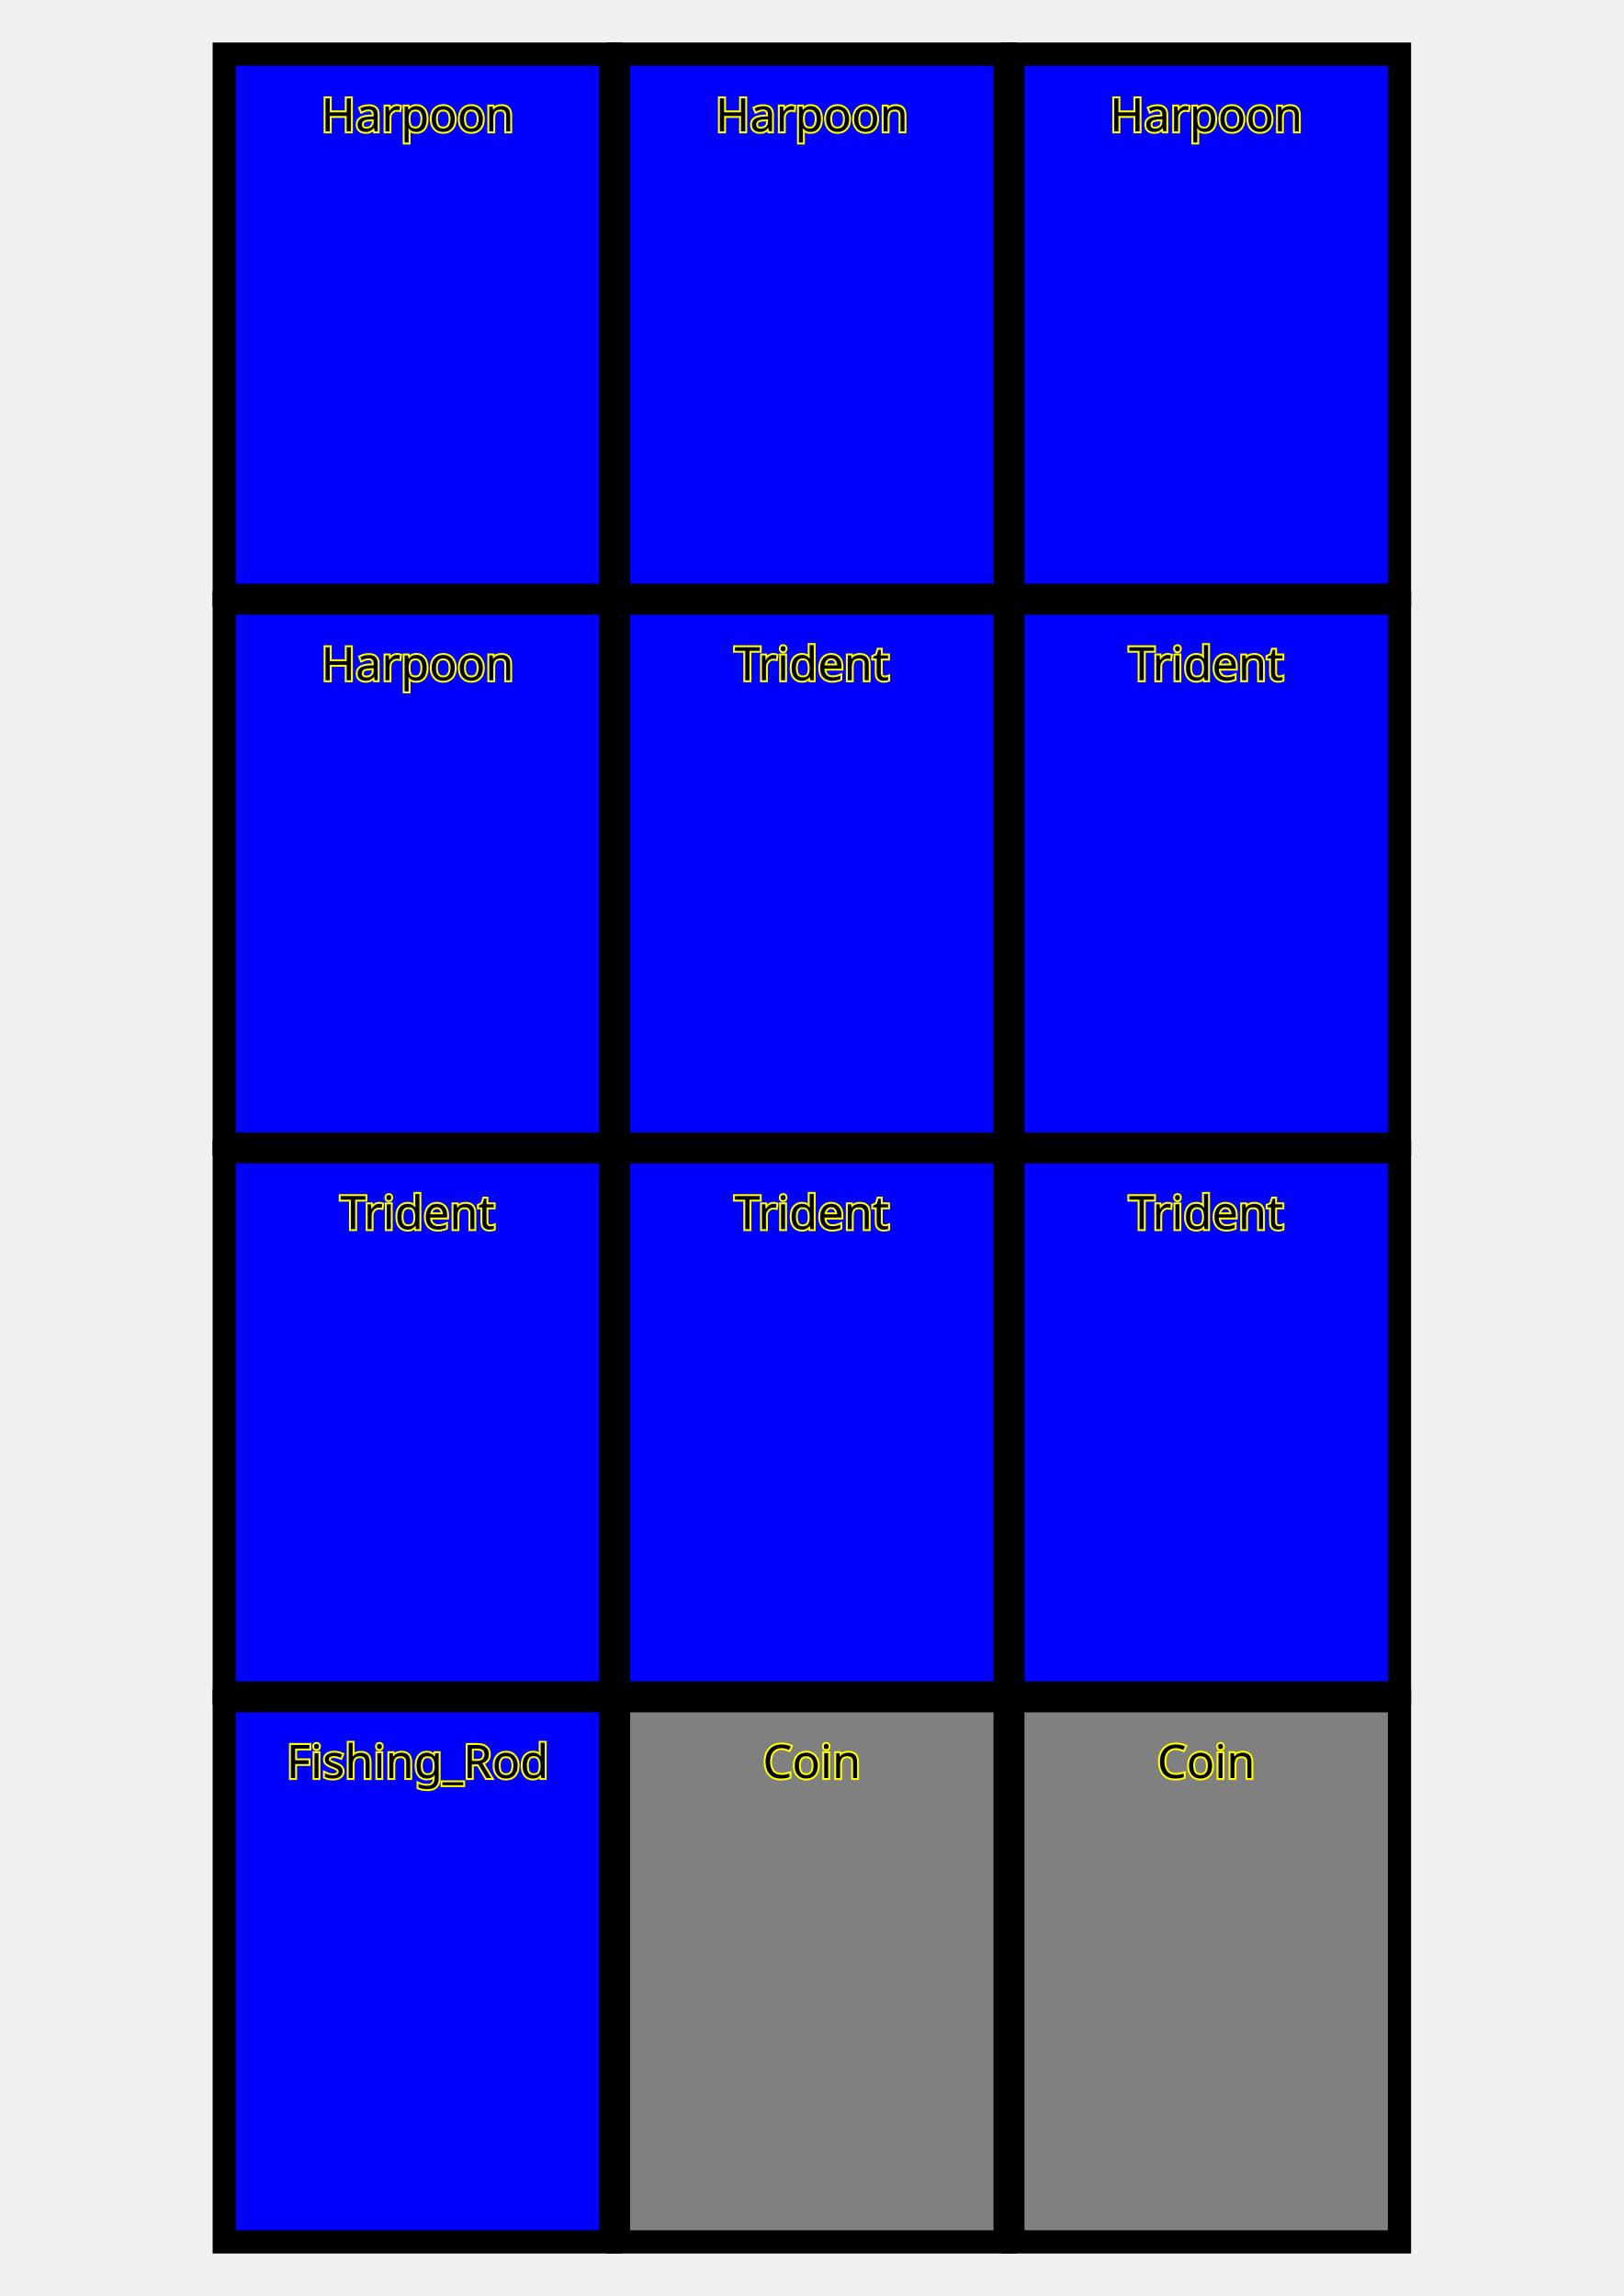
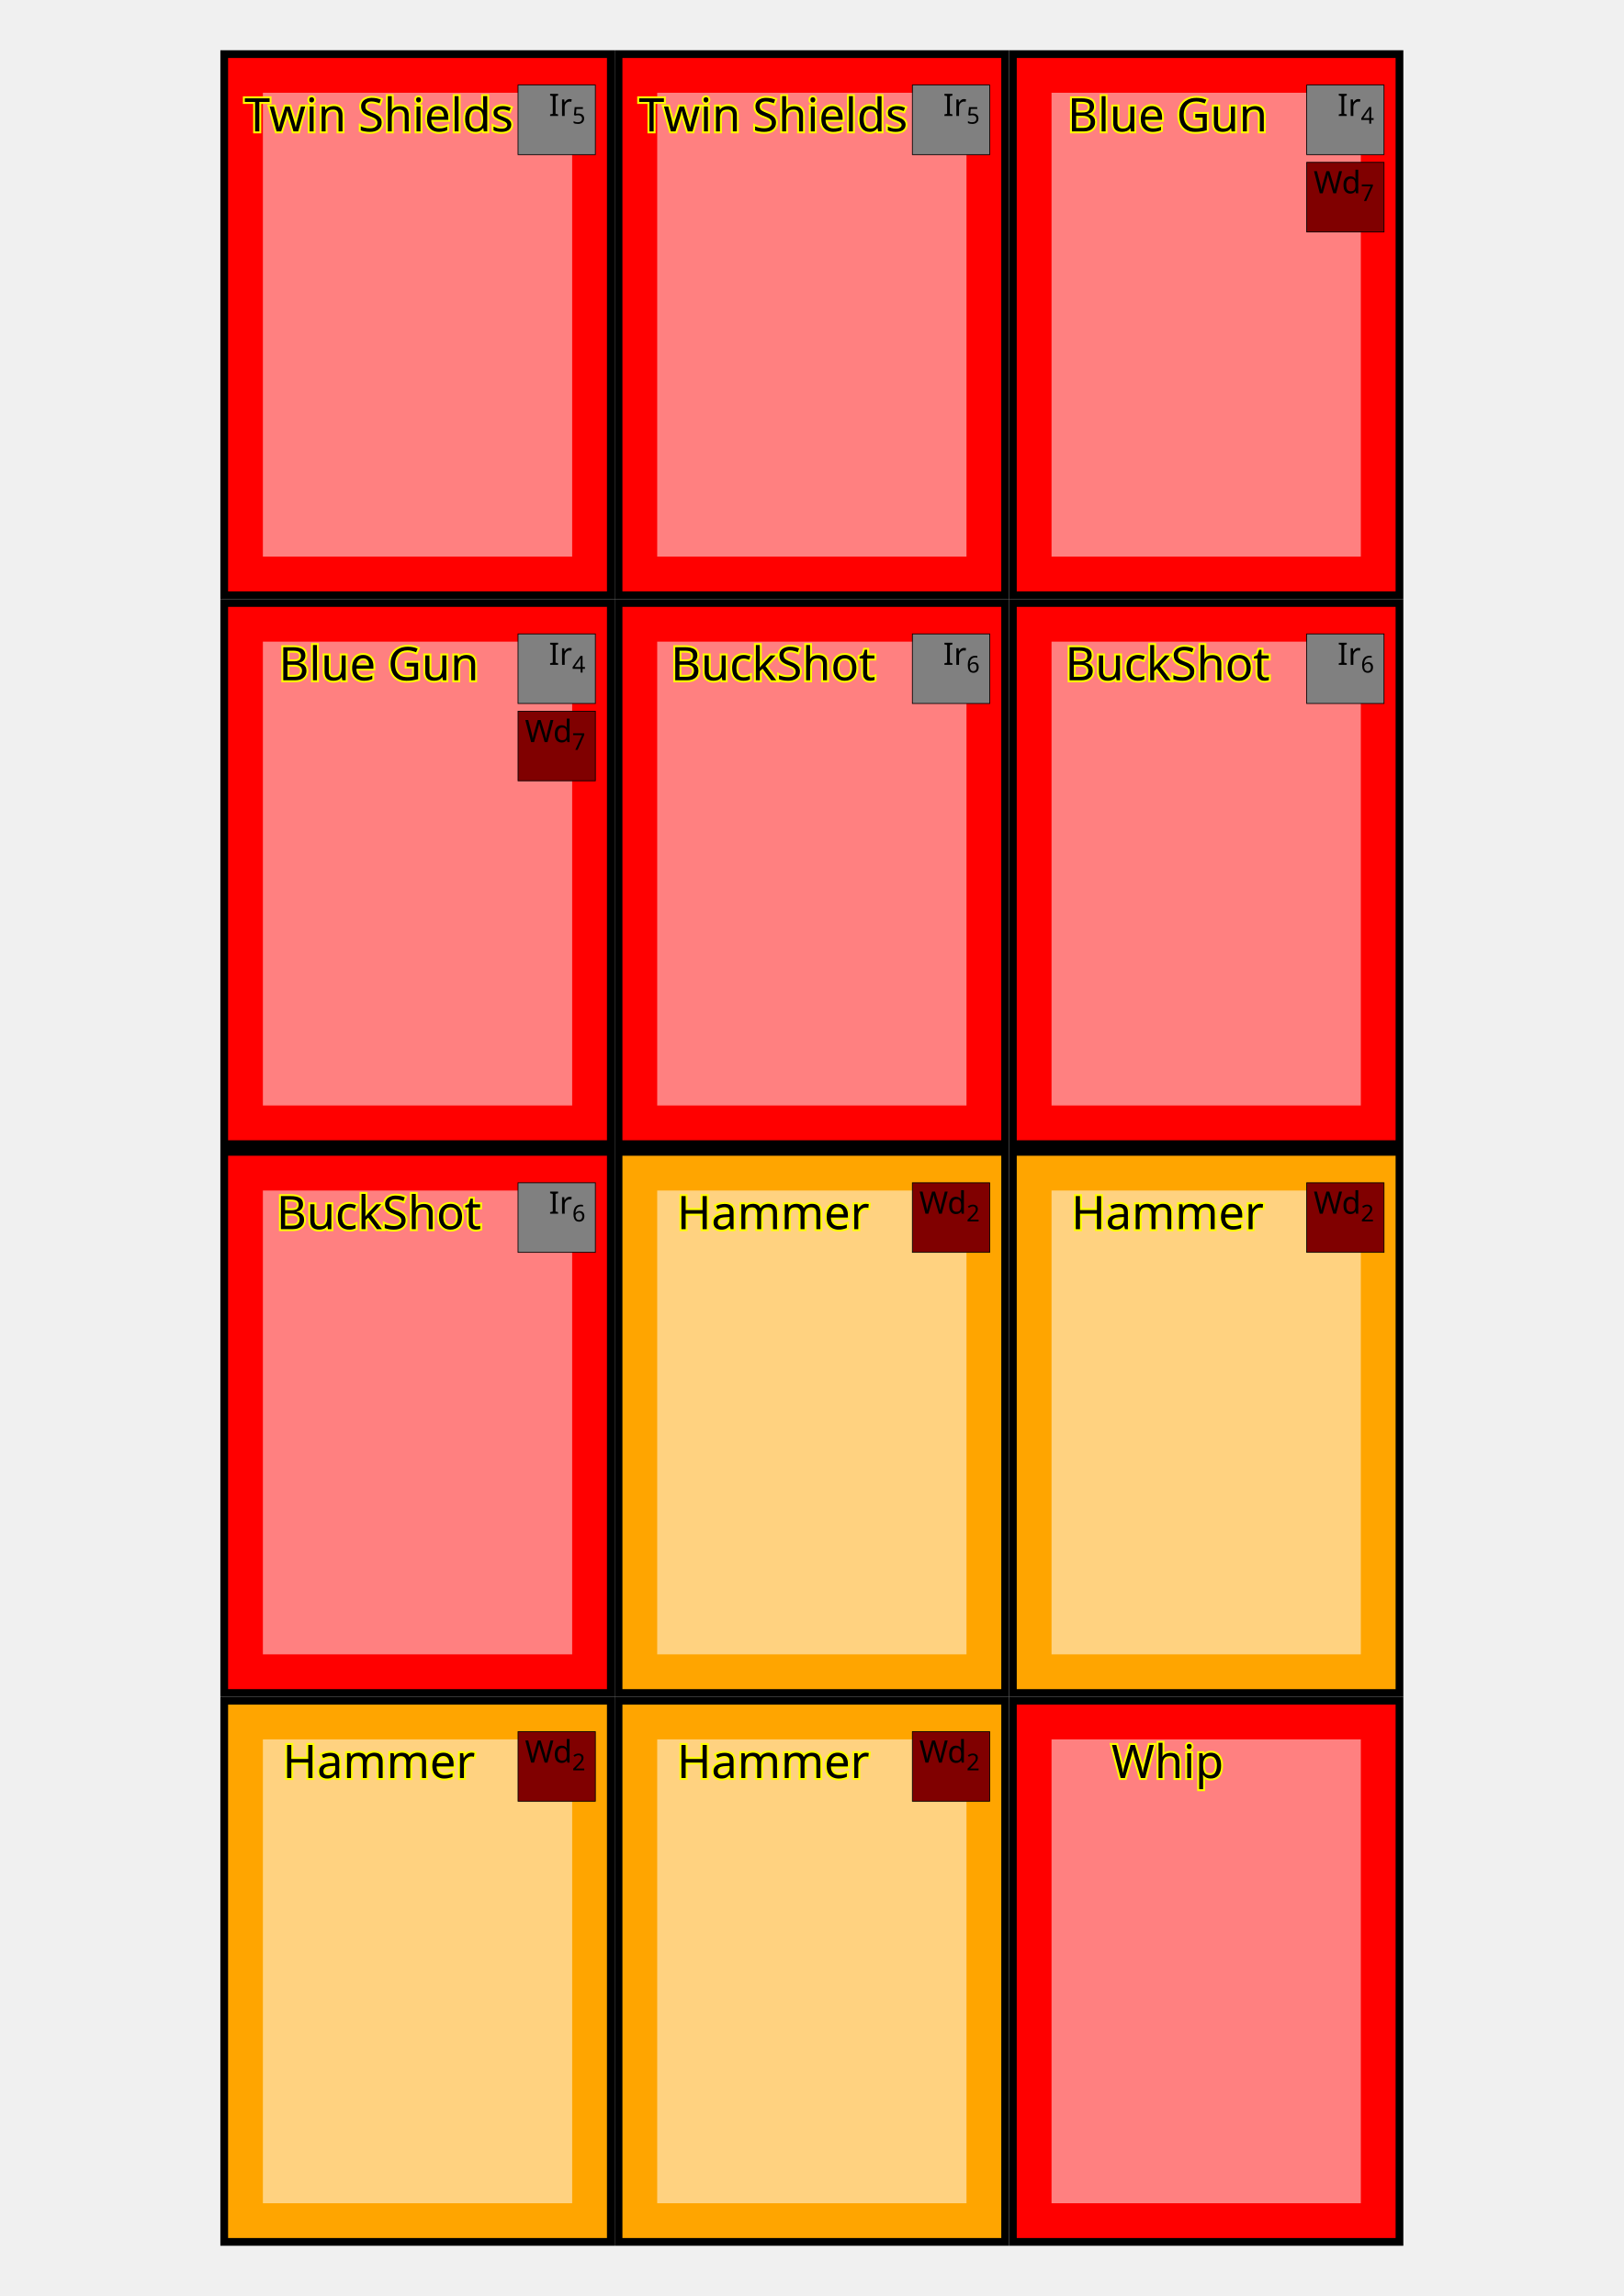
<svg xmlns="http://www.w3.org/2000/svg" version="1.1" width="210mm" height="297mm" viewBox="0 0 210 297">
  <g transform="translate(29 7)">
-     <rect x="0" y="0" width="50" height="70" fill="blue" stroke="black" stroke-width="3" />
-     <text x="25" y="10" fill="black" stroke="yellow" stroke-width="0.5" style="paint-order:stroke" text-anchor="middle" font-size="6" font-family="Rockwell">Harpoon</text>
+     <rect x="0" y="0" width="50" height="70" fill="red" stroke="black" stroke-width="1" />
+     <rect x="5" y="5" width="40" height="60" fill="White" stroke="None" opacity="0.5" />
+     <text x="20" y="10" fill="black" stroke="yellow" stroke-width="0.5" style="paint-order:stroke" text-anchor="middle" font-size="6" font-family="Rockwell">Twin Shields</text>
+     <rect x="38" y="4" width="10" height="9" fill="gray" stroke="black" stroke-width="0.1" />
+     <text x="45" y="8" font-size="4" font-family="Rockwell" text-anchor="end">Ir</text>
+     <text x="45" y="9" font-size="3" font-family="Rockwell" text-anchor="start">5</text>
  </g>
  <g transform="translate(80 7)">
-     <rect x="0" y="0" width="50" height="70" fill="blue" stroke="black" stroke-width="3" />
-     <text x="25" y="10" fill="black" stroke="yellow" stroke-width="0.5" style="paint-order:stroke" text-anchor="middle" font-size="6" font-family="Rockwell">Harpoon</text>
+     <rect x="0" y="0" width="50" height="70" fill="red" stroke="black" stroke-width="1" />
+     <rect x="5" y="5" width="40" height="60" fill="White" stroke="None" opacity="0.5" />
+     <text x="20" y="10" fill="black" stroke="yellow" stroke-width="0.5" style="paint-order:stroke" text-anchor="middle" font-size="6" font-family="Rockwell">Twin Shields</text>
+     <rect x="38" y="4" width="10" height="9" fill="gray" stroke="black" stroke-width="0.1" />
+     <text x="45" y="8" font-size="4" font-family="Rockwell" text-anchor="end">Ir</text>
+     <text x="45" y="9" font-size="3" font-family="Rockwell" text-anchor="start">5</text>
  </g>
  <g transform="translate(131 7)">
-     <rect x="0" y="0" width="50" height="70" fill="blue" stroke="black" stroke-width="3" />
-     <text x="25" y="10" fill="black" stroke="yellow" stroke-width="0.5" style="paint-order:stroke" text-anchor="middle" font-size="6" font-family="Rockwell">Harpoon</text>
+     <rect x="0" y="0" width="50" height="70" fill="red" stroke="black" stroke-width="1" />
+     <rect x="5" y="5" width="40" height="60" fill="White" stroke="None" opacity="0.5" />
+     <text x="20" y="10" fill="black" stroke="yellow" stroke-width="0.5" style="paint-order:stroke" text-anchor="middle" font-size="6" font-family="Rockwell">Blue Gun</text>
+     <rect x="38" y="4" width="10" height="9" fill="gray" stroke="black" stroke-width="0.1" />
+     <text x="45" y="8" font-size="4" font-family="Rockwell" text-anchor="end">Ir</text>
+     <text x="45" y="9" font-size="3" font-family="Rockwell" text-anchor="start">4</text>
+     <rect x="38" y="14" width="10" height="9" fill="maroon" stroke="black" stroke-width="0.1" />
+     <text x="45" y="18" font-size="4" font-family="Rockwell" text-anchor="end">Wd</text>
+     <text x="45" y="19" font-size="3" font-family="Rockwell" text-anchor="start">7</text>
  </g>
  <g transform="translate(29 78)">
-     <rect x="0" y="0" width="50" height="70" fill="blue" stroke="black" stroke-width="3" />
-     <text x="25" y="10" fill="black" stroke="yellow" stroke-width="0.5" style="paint-order:stroke" text-anchor="middle" font-size="6" font-family="Rockwell">Harpoon</text>
+     <rect x="0" y="0" width="50" height="70" fill="red" stroke="black" stroke-width="1" />
+     <rect x="5" y="5" width="40" height="60" fill="White" stroke="None" opacity="0.5" />
+     <text x="20" y="10" fill="black" stroke="yellow" stroke-width="0.5" style="paint-order:stroke" text-anchor="middle" font-size="6" font-family="Rockwell">Blue Gun</text>
+     <rect x="38" y="4" width="10" height="9" fill="gray" stroke="black" stroke-width="0.1" />
+     <text x="45" y="8" font-size="4" font-family="Rockwell" text-anchor="end">Ir</text>
+     <text x="45" y="9" font-size="3" font-family="Rockwell" text-anchor="start">4</text>
+     <rect x="38" y="14" width="10" height="9" fill="maroon" stroke="black" stroke-width="0.1" />
+     <text x="45" y="18" font-size="4" font-family="Rockwell" text-anchor="end">Wd</text>
+     <text x="45" y="19" font-size="3" font-family="Rockwell" text-anchor="start">7</text>
  </g>
  <g transform="translate(80 78)">
-     <rect x="0" y="0" width="50" height="70" fill="blue" stroke="black" stroke-width="3" />
-     <text x="25" y="10" fill="black" stroke="yellow" stroke-width="0.5" style="paint-order:stroke" text-anchor="middle" font-size="6" font-family="Rockwell">Trident</text>
+     <rect x="0" y="0" width="50" height="70" fill="red" stroke="black" stroke-width="1" />
+     <rect x="5" y="5" width="40" height="60" fill="White" stroke="None" opacity="0.5" />
+     <text x="20" y="10" fill="black" stroke="yellow" stroke-width="0.5" style="paint-order:stroke" text-anchor="middle" font-size="6" font-family="Rockwell">BuckShot</text>
+     <rect x="38" y="4" width="10" height="9" fill="gray" stroke="black" stroke-width="0.1" />
+     <text x="45" y="8" font-size="4" font-family="Rockwell" text-anchor="end">Ir</text>
+     <text x="45" y="9" font-size="3" font-family="Rockwell" text-anchor="start">6</text>
  </g>
  <g transform="translate(131 78)">
-     <rect x="0" y="0" width="50" height="70" fill="blue" stroke="black" stroke-width="3" />
-     <text x="25" y="10" fill="black" stroke="yellow" stroke-width="0.5" style="paint-order:stroke" text-anchor="middle" font-size="6" font-family="Rockwell">Trident</text>
+     <rect x="0" y="0" width="50" height="70" fill="red" stroke="black" stroke-width="1" />
+     <rect x="5" y="5" width="40" height="60" fill="White" stroke="None" opacity="0.5" />
+     <text x="20" y="10" fill="black" stroke="yellow" stroke-width="0.5" style="paint-order:stroke" text-anchor="middle" font-size="6" font-family="Rockwell">BuckShot</text>
+     <rect x="38" y="4" width="10" height="9" fill="gray" stroke="black" stroke-width="0.1" />
+     <text x="45" y="8" font-size="4" font-family="Rockwell" text-anchor="end">Ir</text>
+     <text x="45" y="9" font-size="3" font-family="Rockwell" text-anchor="start">6</text>
  </g>
  <g transform="translate(29 149)">
-     <rect x="0" y="0" width="50" height="70" fill="blue" stroke="black" stroke-width="3" />
-     <text x="25" y="10" fill="black" stroke="yellow" stroke-width="0.5" style="paint-order:stroke" text-anchor="middle" font-size="6" font-family="Rockwell">Trident</text>
+     <rect x="0" y="0" width="50" height="70" fill="red" stroke="black" stroke-width="1" />
+     <rect x="5" y="5" width="40" height="60" fill="White" stroke="None" opacity="0.5" />
+     <text x="20" y="10" fill="black" stroke="yellow" stroke-width="0.5" style="paint-order:stroke" text-anchor="middle" font-size="6" font-family="Rockwell">BuckShot</text>
+     <rect x="38" y="4" width="10" height="9" fill="gray" stroke="black" stroke-width="0.1" />
+     <text x="45" y="8" font-size="4" font-family="Rockwell" text-anchor="end">Ir</text>
+     <text x="45" y="9" font-size="3" font-family="Rockwell" text-anchor="start">6</text>
  </g>
  <g transform="translate(80 149)">
-     <rect x="0" y="0" width="50" height="70" fill="blue" stroke="black" stroke-width="3" />
-     <text x="25" y="10" fill="black" stroke="yellow" stroke-width="0.5" style="paint-order:stroke" text-anchor="middle" font-size="6" font-family="Rockwell">Trident</text>
+     <rect x="0" y="0" width="50" height="70" fill="orange" stroke="black" stroke-width="1" />
+     <rect x="5" y="5" width="40" height="60" fill="White" stroke="None" opacity="0.5" />
+     <text x="20" y="10" fill="black" stroke="yellow" stroke-width="0.5" style="paint-order:stroke" text-anchor="middle" font-size="6" font-family="Rockwell">Hammer</text>
+     <rect x="38" y="4" width="10" height="9" fill="maroon" stroke="black" stroke-width="0.1" />
+     <text x="45" y="8" font-size="4" font-family="Rockwell" text-anchor="end">Wd</text>
+     <text x="45" y="9" font-size="3" font-family="Rockwell" text-anchor="start">2</text>
  </g>
  <g transform="translate(131 149)">
-     <rect x="0" y="0" width="50" height="70" fill="blue" stroke="black" stroke-width="3" />
-     <text x="25" y="10" fill="black" stroke="yellow" stroke-width="0.5" style="paint-order:stroke" text-anchor="middle" font-size="6" font-family="Rockwell">Trident</text>
+     <rect x="0" y="0" width="50" height="70" fill="orange" stroke="black" stroke-width="1" />
+     <rect x="5" y="5" width="40" height="60" fill="White" stroke="None" opacity="0.5" />
+     <text x="20" y="10" fill="black" stroke="yellow" stroke-width="0.5" style="paint-order:stroke" text-anchor="middle" font-size="6" font-family="Rockwell">Hammer</text>
+     <rect x="38" y="4" width="10" height="9" fill="maroon" stroke="black" stroke-width="0.1" />
+     <text x="45" y="8" font-size="4" font-family="Rockwell" text-anchor="end">Wd</text>
+     <text x="45" y="9" font-size="3" font-family="Rockwell" text-anchor="start">2</text>
  </g>
  <g transform="translate(29 220)">
-     <rect x="0" y="0" width="50" height="70" fill="blue" stroke="black" stroke-width="3" />
-     <text x="25" y="10" fill="black" stroke="yellow" stroke-width="0.5" style="paint-order:stroke" text-anchor="middle" font-size="6" font-family="Rockwell">Fishing_Rod</text>
+     <rect x="0" y="0" width="50" height="70" fill="orange" stroke="black" stroke-width="1" />
+     <rect x="5" y="5" width="40" height="60" fill="White" stroke="None" opacity="0.5" />
+     <text x="20" y="10" fill="black" stroke="yellow" stroke-width="0.5" style="paint-order:stroke" text-anchor="middle" font-size="6" font-family="Rockwell">Hammer</text>
+     <rect x="38" y="4" width="10" height="9" fill="maroon" stroke="black" stroke-width="0.1" />
+     <text x="45" y="8" font-size="4" font-family="Rockwell" text-anchor="end">Wd</text>
+     <text x="45" y="9" font-size="3" font-family="Rockwell" text-anchor="start">2</text>
  </g>
  <g transform="translate(80 220)">
-     <rect x="0" y="0" width="50" height="70" fill="gray" stroke="black" stroke-width="3" />
-     <text x="25" y="10" fill="black" stroke="yellow" stroke-width="0.5" style="paint-order:stroke" text-anchor="middle" font-size="6" font-family="Rockwell">Coin</text>
+     <rect x="0" y="0" width="50" height="70" fill="orange" stroke="black" stroke-width="1" />
+     <rect x="5" y="5" width="40" height="60" fill="White" stroke="None" opacity="0.5" />
+     <text x="20" y="10" fill="black" stroke="yellow" stroke-width="0.5" style="paint-order:stroke" text-anchor="middle" font-size="6" font-family="Rockwell">Hammer</text>
+     <rect x="38" y="4" width="10" height="9" fill="maroon" stroke="black" stroke-width="0.1" />
+     <text x="45" y="8" font-size="4" font-family="Rockwell" text-anchor="end">Wd</text>
+     <text x="45" y="9" font-size="3" font-family="Rockwell" text-anchor="start">2</text>
  </g>
  <g transform="translate(131 220)">
-     <rect x="0" y="0" width="50" height="70" fill="gray" stroke="black" stroke-width="3" />
-     <text x="25" y="10" fill="black" stroke="yellow" stroke-width="0.5" style="paint-order:stroke" text-anchor="middle" font-size="6" font-family="Rockwell">Coin</text>
+     <rect x="0" y="0" width="50" height="70" fill="red" stroke="black" stroke-width="1" />
+     <rect x="5" y="5" width="40" height="60" fill="White" stroke="None" opacity="0.5" />
+     <text x="20" y="10" fill="black" stroke="yellow" stroke-width="0.5" style="paint-order:stroke" text-anchor="middle" font-size="6" font-family="Rockwell">Whip</text>
  </g>
</svg>
